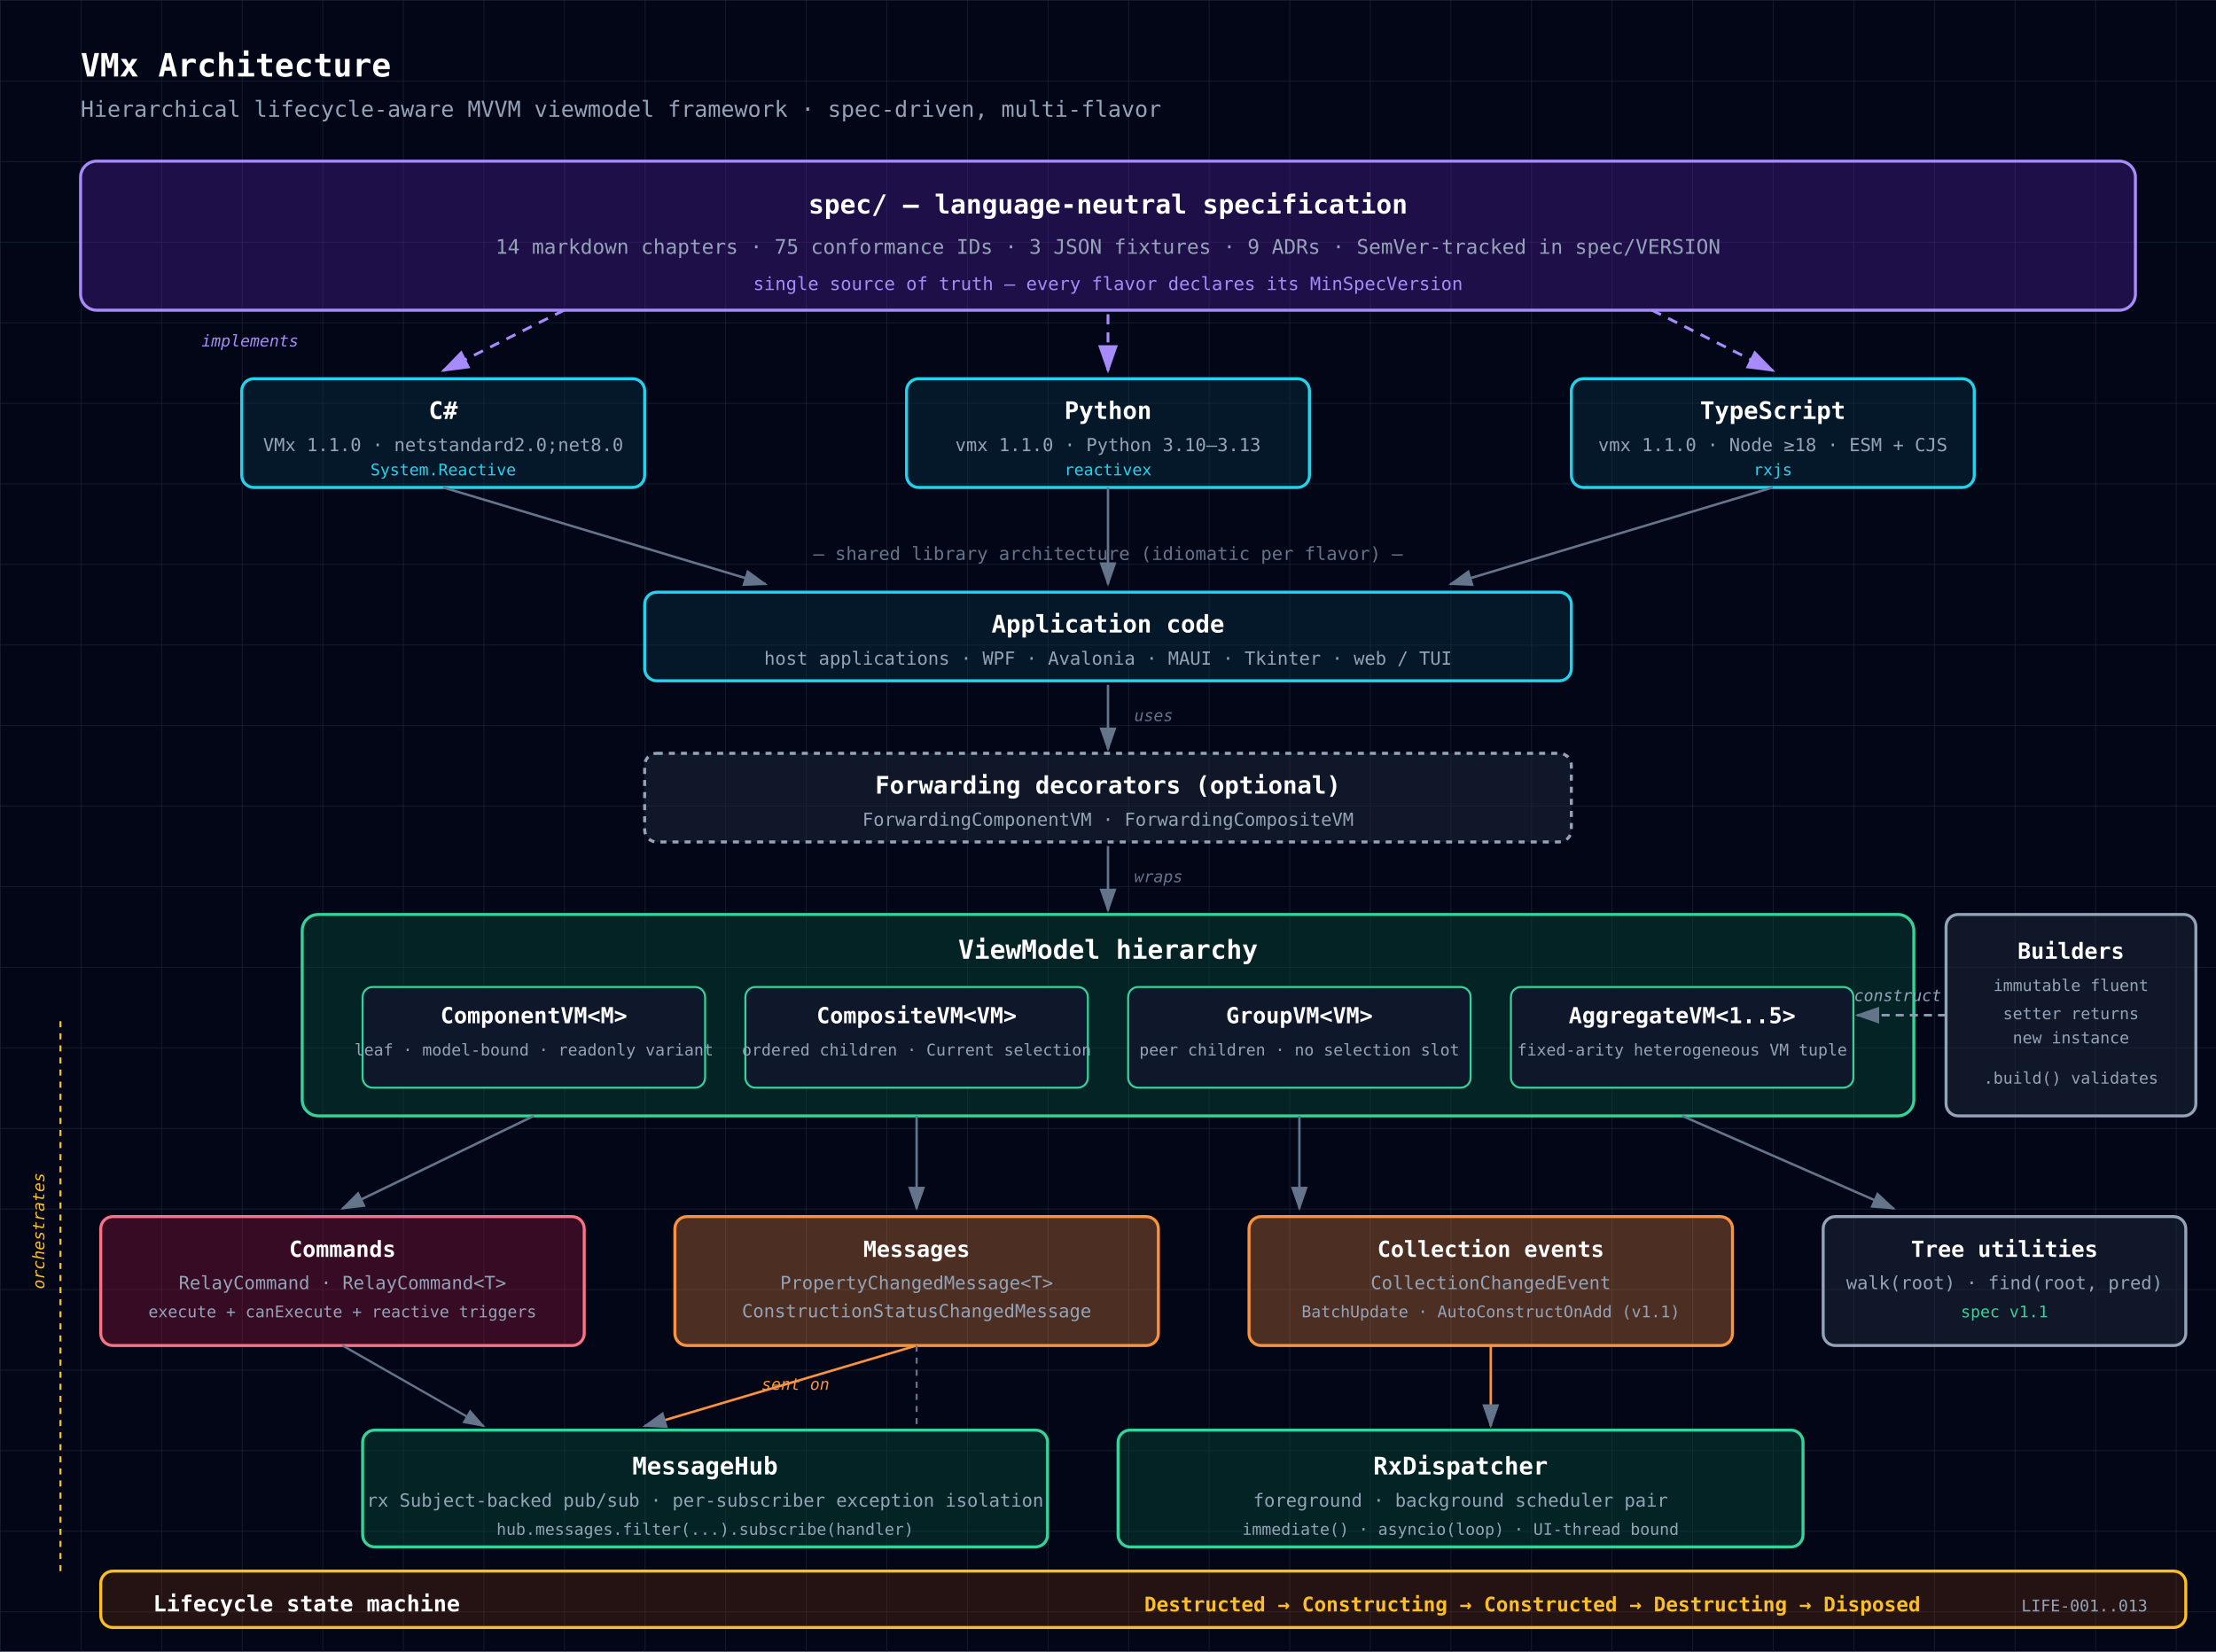
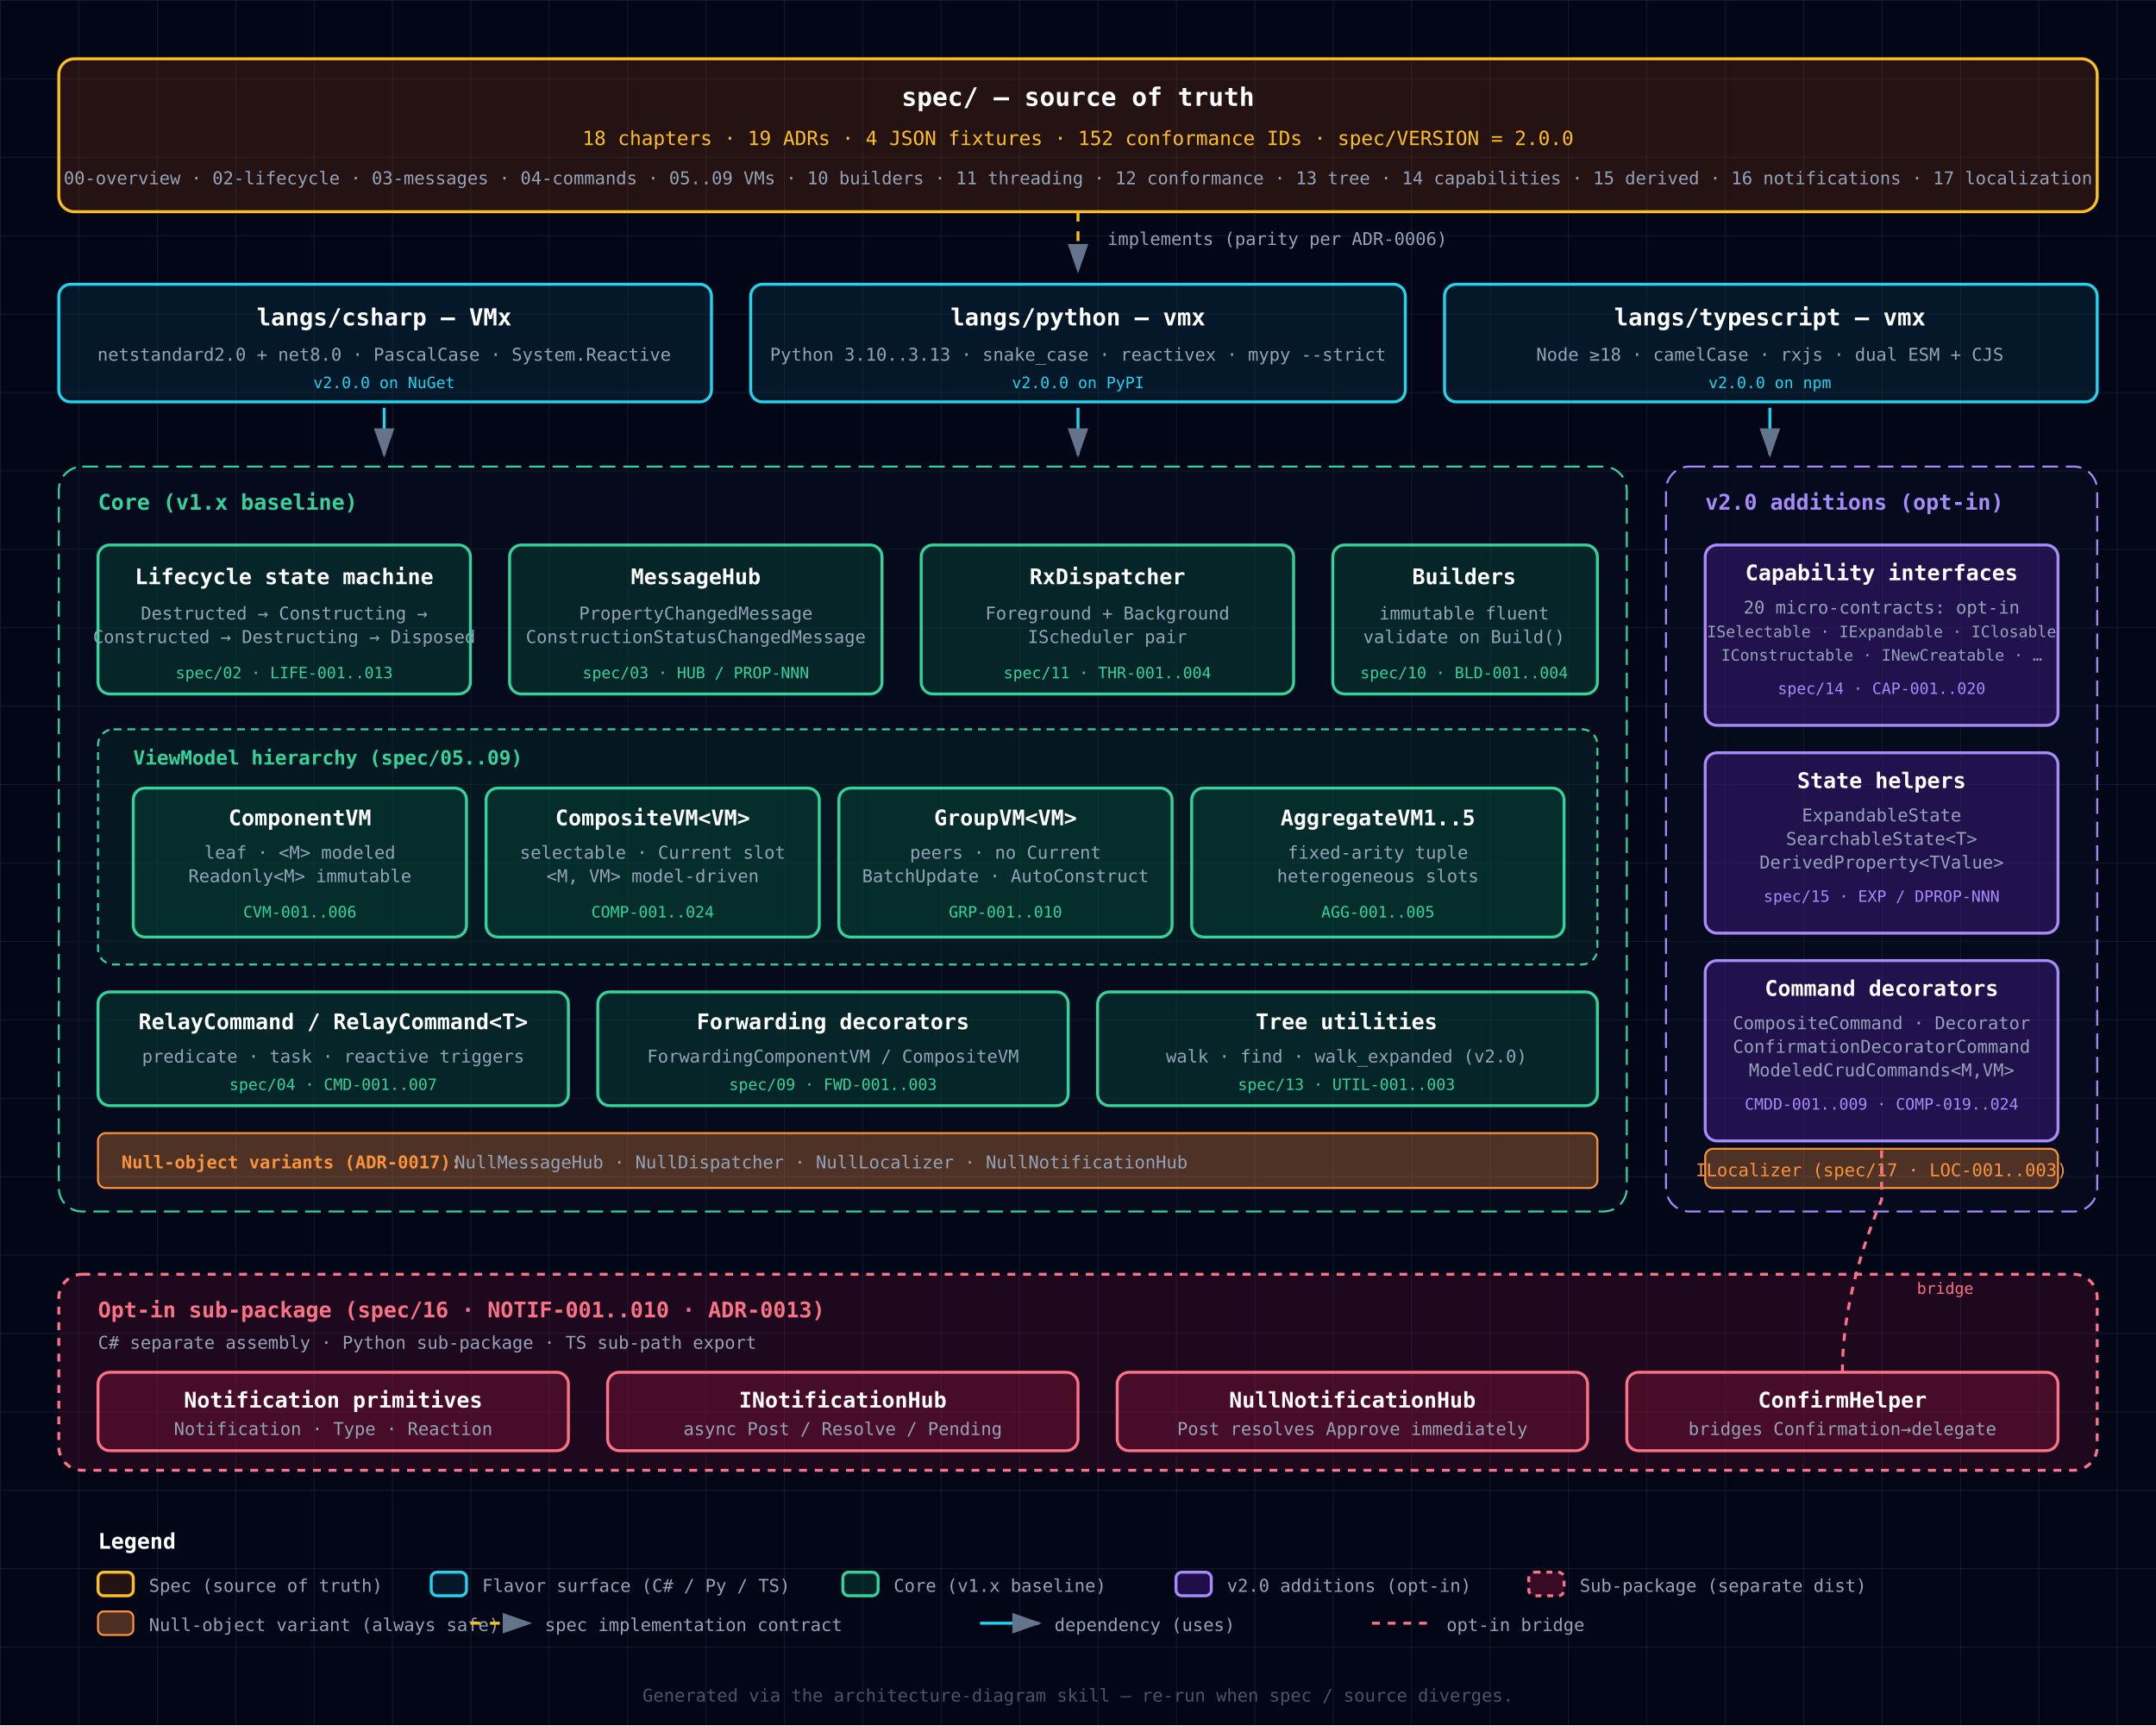
- <svg xmlns="http://www.w3.org/2000/svg" viewBox="0 0 1100 820" width="1100" height="820" font-family="ui-monospace, 'JetBrains Mono', Menlo, Consolas, monospace">
+ <svg xmlns="http://www.w3.org/2000/svg" viewBox="0 0 1100 880" width="1100" height="880" font-family="ui-monospace, 'JetBrains Mono', Menlo, Consolas, monospace">
  <defs>
-     <marker id="arrow" markerWidth="10" markerHeight="7" refX="9" refY="3.5" orient="auto">
+     <marker id="arrowhead" markerWidth="10" markerHeight="7" refX="9" refY="3.5" orient="auto">
      <polygon points="0 0, 10 3.5, 0 7" fill="#64748b" />
-     </marker>
-     <marker id="arrow-amber" markerWidth="10" markerHeight="7" refX="9" refY="3.5" orient="auto">
-       <polygon points="0 0, 10 3.5, 0 7" fill="#fbbf24" />
-     </marker>
-     <marker id="arrow-violet" markerWidth="10" markerHeight="7" refX="9" refY="3.5" orient="auto">
-       <polygon points="0 0, 10 3.5, 0 7" fill="#a78bfa" />
    </marker>
    <pattern id="grid" width="40" height="40" patternUnits="userSpaceOnUse">
      <path d="M 40 0 L 0 0 0 40" fill="none" stroke="#1e293b" stroke-width="0.5" />
    </pattern>
  </defs>
  <rect width="100%" height="100%" fill="#020617" />
  <rect width="100%" height="100%" fill="url(#grid)" />
-   <text x="40" y="38" fill="white" font-size="16" font-weight="700">VMx Architecture</text>
-   <text x="40" y="58" fill="#94a3b8" font-size="11">Hierarchical lifecycle-aware MVVM viewmodel framework · spec-driven, multi-flavor</text>
-   <rect x="40" y="80" width="1020" height="74" rx="8" fill="rgba(76, 29, 149, 0.4)" stroke="#a78bfa" stroke-width="1.5" />
-   <text x="550" y="106" fill="white" font-size="13" font-weight="600" text-anchor="middle">spec/ — language-neutral specification</text>
-   <text x="550" y="126" fill="#94a3b8" font-size="10" text-anchor="middle">14 markdown chapters · 75 conformance IDs · 3 JSON fixtures · 9 ADRs · SemVer-tracked in spec/VERSION</text>
-   <text x="550" y="144" fill="#a78bfa" font-size="9" text-anchor="middle">single source of truth — every flavor declares its MinSpecVersion</text>
-   <line x1="280" y1="154" x2="220" y2="184" stroke="#a78bfa" stroke-width="1.4" stroke-dasharray="5,4" marker-end="url(#arrow-violet)" />
-   <line x1="550" y1="156" x2="550" y2="184" stroke="#a78bfa" stroke-width="1.4" stroke-dasharray="5,4" marker-end="url(#arrow-violet)" />
-   <line x1="820" y1="154" x2="880" y2="184" stroke="#a78bfa" stroke-width="1.4" stroke-dasharray="5,4" marker-end="url(#arrow-violet)" />
-   <text x="100" y="172" fill="#a78bfa" font-size="8" font-style="italic">implements</text>
-   <rect x="120" y="188" width="200" height="54" rx="6" fill="rgba(8, 51, 68, 0.4)" stroke="#22d3ee" stroke-width="1.5" />
-   <text x="220" y="208" fill="white" font-size="12" font-weight="600" text-anchor="middle">C#</text>
-   <text x="220" y="224" fill="#94a3b8" font-size="9" text-anchor="middle">VMx 1.1.0 · netstandard2.0;net8.0</text>
-   <text x="220" y="236" fill="#22d3ee" font-size="8" text-anchor="middle">System.Reactive</text>
-   <rect x="450" y="188" width="200" height="54" rx="6" fill="rgba(8, 51, 68, 0.4)" stroke="#22d3ee" stroke-width="1.5" />
-   <text x="550" y="208" fill="white" font-size="12" font-weight="600" text-anchor="middle">Python</text>
-   <text x="550" y="224" fill="#94a3b8" font-size="9" text-anchor="middle">vmx 1.1.0 · Python 3.10–3.13</text>
-   <text x="550" y="236" fill="#22d3ee" font-size="8" text-anchor="middle">reactivex</text>
-   <rect x="780" y="188" width="200" height="54" rx="6" fill="rgba(8, 51, 68, 0.4)" stroke="#22d3ee" stroke-width="1.5" />
-   <text x="880" y="208" fill="white" font-size="12" font-weight="600" text-anchor="middle">TypeScript</text>
-   <text x="880" y="224" fill="#94a3b8" font-size="9" text-anchor="middle">vmx 1.1.0 · Node ≥18 · ESM + CJS</text>
-   <text x="880" y="236" fill="#22d3ee" font-size="8" text-anchor="middle">rxjs</text>
-   <line x1="220" y1="242" x2="380" y2="290" stroke="#64748b" stroke-width="1.2" marker-end="url(#arrow)" />
-   <line x1="550" y1="242" x2="550" y2="290" stroke="#64748b" stroke-width="1.2" marker-end="url(#arrow)" />
-   <line x1="880" y1="242" x2="720" y2="290" stroke="#64748b" stroke-width="1.2" marker-end="url(#arrow)" />
-   <text x="550" y="278" fill="#64748b" font-size="9" text-anchor="middle">— shared library architecture (idiomatic per flavor) —</text>
-   <rect x="320" y="294" width="460" height="44" rx="6" fill="rgba(8, 51, 68, 0.4)" stroke="#22d3ee" stroke-width="1.5" />
-   <text x="550" y="314" fill="white" font-size="12" font-weight="600" text-anchor="middle">Application code</text>
-   <text x="550" y="330" fill="#94a3b8" font-size="9" text-anchor="middle">host applications · WPF · Avalonia · MAUI · Tkinter · web / TUI</text>
-   <line x1="550" y1="340" x2="550" y2="372" stroke="#64748b" stroke-width="1.2" marker-end="url(#arrow)" />
-   <text x="563" y="358" fill="#64748b" font-size="8" font-style="italic">uses</text>
-   <rect x="320" y="374" width="460" height="44" rx="6" fill="rgba(30, 41, 59, 0.5)" stroke="#94a3b8" stroke-width="1.5" stroke-dasharray="3,3" />
-   <text x="550" y="394" fill="white" font-size="12" font-weight="600" text-anchor="middle">Forwarding decorators (optional)</text>
-   <text x="550" y="410" fill="#94a3b8" font-size="9" text-anchor="middle">ForwardingComponentVM · ForwardingCompositeVM</text>
-   <line x1="550" y1="420" x2="550" y2="452" stroke="#64748b" stroke-width="1.2" marker-end="url(#arrow)" />
-   <text x="563" y="438" fill="#64748b" font-size="8" font-style="italic">wraps</text>
-   <rect x="150" y="454" width="800" height="100" rx="8" fill="rgba(6, 78, 59, 0.4)" stroke="#34d399" stroke-width="1.5" />
-   <text x="550" y="476" fill="white" font-size="13" font-weight="600" text-anchor="middle">ViewModel hierarchy</text>
-   <rect x="180" y="490" width="170" height="50" rx="5" fill="#0f172a" stroke="#34d399" stroke-width="1" />
-   <text x="265" y="508" fill="white" font-size="11" font-weight="600" text-anchor="middle">ComponentVM&lt;M&gt;</text>
-   <text x="265" y="524" fill="#94a3b8" font-size="8" text-anchor="middle">leaf · model-bound · readonly variant</text>
-   <rect x="370" y="490" width="170" height="50" rx="5" fill="#0f172a" stroke="#34d399" stroke-width="1" />
-   <text x="455" y="508" fill="white" font-size="11" font-weight="600" text-anchor="middle">CompositeVM&lt;VM&gt;</text>
-   <text x="455" y="524" fill="#94a3b8" font-size="8" text-anchor="middle">ordered children · Current selection</text>
-   <rect x="560" y="490" width="170" height="50" rx="5" fill="#0f172a" stroke="#34d399" stroke-width="1" />
-   <text x="645" y="508" fill="white" font-size="11" font-weight="600" text-anchor="middle">GroupVM&lt;VM&gt;</text>
-   <text x="645" y="524" fill="#94a3b8" font-size="8" text-anchor="middle">peer children · no selection slot</text>
-   <rect x="750" y="490" width="170" height="50" rx="5" fill="#0f172a" stroke="#34d399" stroke-width="1" />
-   <text x="835" y="508" fill="white" font-size="11" font-weight="600" text-anchor="middle">AggregateVM&lt;1..5&gt;</text>
-   <text x="835" y="524" fill="#94a3b8" font-size="8" text-anchor="middle">fixed-arity heterogeneous VM tuple</text>
-   <rect x="966" y="454" width="124" height="100" rx="6" fill="rgba(30, 41, 59, 0.5)" stroke="#94a3b8" stroke-width="1.5" />
-   <text x="1028" y="476" fill="white" font-size="11" font-weight="600" text-anchor="middle">Builders</text>
-   <text x="1028" y="492" fill="#94a3b8" font-size="8" text-anchor="middle">immutable fluent</text>
-   <text x="1028" y="506" fill="#94a3b8" font-size="8" text-anchor="middle">setter returns</text>
-   <text x="1028" y="518" fill="#94a3b8" font-size="8" text-anchor="middle">new instance</text>
-   <text x="1028" y="538" fill="#94a3b8" font-size="8" text-anchor="middle">.build() validates</text>
-   <line x1="966" y1="504" x2="922" y2="504" stroke="#94a3b8" stroke-width="1.2" stroke-dasharray="4,3" marker-end="url(#arrow)" />
-   <text x="942" y="497" fill="#94a3b8" font-size="8" text-anchor="middle" font-style="italic">construct</text>
-   <line x1="265" y1="554" x2="170" y2="600" stroke="#64748b" stroke-width="1.2" marker-end="url(#arrow)" />
-   <line x1="455" y1="554" x2="455" y2="600" stroke="#64748b" stroke-width="1.2" marker-end="url(#arrow)" />
-   <line x1="645" y1="554" x2="645" y2="600" stroke="#64748b" stroke-width="1.2" marker-end="url(#arrow)" />
-   <line x1="835" y1="554" x2="940" y2="600" stroke="#64748b" stroke-width="1.2" marker-end="url(#arrow)" />
-   <rect x="50" y="604" width="240" height="64" rx="6" fill="rgba(136, 19, 55, 0.4)" stroke="#fb7185" stroke-width="1.5" />
-   <text x="170" y="624" fill="white" font-size="11" font-weight="600" text-anchor="middle">Commands</text>
-   <text x="170" y="640" fill="#94a3b8" font-size="9" text-anchor="middle">RelayCommand · RelayCommand&lt;T&gt;</text>
-   <text x="170" y="654" fill="#94a3b8" font-size="8" text-anchor="middle">execute + canExecute + reactive triggers</text>
-   <rect x="335" y="604" width="240" height="64" rx="6" fill="rgba(251, 146, 60, 0.3)" stroke="#fb923c" stroke-width="1.5" />
-   <text x="455" y="624" fill="white" font-size="11" font-weight="600" text-anchor="middle">Messages</text>
-   <text x="455" y="640" fill="#94a3b8" font-size="9" text-anchor="middle">PropertyChangedMessage&lt;T&gt;</text>
-   <text x="455" y="654" fill="#94a3b8" font-size="9" text-anchor="middle">ConstructionStatusChangedMessage</text>
-   <rect x="620" y="604" width="240" height="64" rx="6" fill="rgba(251, 146, 60, 0.3)" stroke="#fb923c" stroke-width="1.5" />
-   <text x="740" y="624" fill="white" font-size="11" font-weight="600" text-anchor="middle">Collection events</text>
-   <text x="740" y="640" fill="#94a3b8" font-size="9" text-anchor="middle">CollectionChangedEvent</text>
-   <text x="740" y="654" fill="#94a3b8" font-size="8" text-anchor="middle">BatchUpdate · AutoConstructOnAdd (v1.1)</text>
-   <rect x="905" y="604" width="180" height="64" rx="6" fill="rgba(30, 41, 59, 0.5)" stroke="#94a3b8" stroke-width="1.5" />
-   <text x="995" y="624" fill="white" font-size="11" font-weight="600" text-anchor="middle">Tree utilities</text>
-   <text x="995" y="640" fill="#94a3b8" font-size="9" text-anchor="middle">walk(root) · find(root, pred)</text>
-   <text x="995" y="654" fill="#34d399" font-size="8" text-anchor="middle">spec v1.1</text>
-   <line x1="170" y1="668" x2="240" y2="708" stroke="#64748b" stroke-width="1.1" marker-end="url(#arrow)" />
-   <line x1="455" y1="668" x2="320" y2="708" stroke="#fb923c" stroke-width="1.2" marker-end="url(#arrow)" />
-   <text x="378" y="690" fill="#fb923c" font-size="8" font-style="italic">sent on</text>
-   <line x1="455" y1="668" x2="455" y2="708" stroke="#64748b" stroke-width="1" stroke-dasharray="3,3" />
-   <line x1="740" y1="668" x2="740" y2="708" stroke="#fb923c" stroke-width="1.2" marker-end="url(#arrow)" />
-   <rect x="180" y="710" width="340" height="58" rx="6" fill="rgba(6, 78, 59, 0.4)" stroke="#34d399" stroke-width="1.5" />
-   <text x="350" y="732" fill="white" font-size="12" font-weight="600" text-anchor="middle">MessageHub</text>
-   <text x="350" y="748" fill="#94a3b8" font-size="9" text-anchor="middle">rx Subject-backed pub/sub · per-subscriber exception isolation</text>
-   <text x="350" y="762" fill="#94a3b8" font-size="8" text-anchor="middle">hub.messages.filter(...).subscribe(handler)</text>
-   <rect x="555" y="710" width="340" height="58" rx="6" fill="rgba(6, 78, 59, 0.4)" stroke="#34d399" stroke-width="1.5" />
-   <text x="725" y="732" fill="white" font-size="12" font-weight="600" text-anchor="middle">RxDispatcher</text>
-   <text x="725" y="748" fill="#94a3b8" font-size="9" text-anchor="middle">foreground · background scheduler pair</text>
-   <text x="725" y="762" fill="#94a3b8" font-size="8" text-anchor="middle">immediate() · asyncio(loop) · UI-thread bound</text>
-   <rect x="50" y="780" width="1035" height="28" rx="6" fill="rgba(120, 53, 15, 0.3)" stroke="#fbbf24" stroke-width="1.5" />
-   <text x="76" y="800" fill="white" font-size="11" font-weight="600">Lifecycle state machine</text>
-   <text x="568" y="800" fill="#fbbf24" font-size="10" font-weight="600">Destructed → Constructing → Constructed → Destructing → Disposed</text>
-   <text x="1066" y="800" fill="#94a3b8" font-size="8" text-anchor="end">LIFE-001..013</text>
-   <line x1="30" y1="780" x2="30" y2="504" stroke="#fbbf24" stroke-width="1" stroke-dasharray="3,3" />
-   <text x="22" y="640" fill="#fbbf24" font-size="8" font-style="italic" transform="rotate(-90 22 640)">orchestrates</text>
+   <rect x="30" y="30" width="1040" height="78" rx="8" fill="rgba(120, 53, 15, 0.3)" stroke="#fbbf24" stroke-width="1.5" />
+   <text x="550" y="54" fill="white" font-size="13" font-weight="700" text-anchor="middle">spec/ — source of truth</text>
+   <text x="550" y="74" fill="#fbbf24" font-size="10" text-anchor="middle">18 chapters · 19 ADRs · 4 JSON fixtures · 152 conformance IDs · spec/VERSION = 2.0.0</text>
+   <text x="550" y="94" fill="#94a3b8" font-size="9" text-anchor="middle">00-overview · 02-lifecycle · 03-messages · 04-commands · 05..09 VMs · 10 builders · 11 threading · 12 conformance · 13 tree · 14 capabilities · 15 derived · 16 notifications · 17 localization</text>
+   <line x1="550" y1="108" x2="550" y2="138" stroke="#fbbf24" stroke-width="1.5" stroke-dasharray="5,5" marker-end="url(#arrowhead)" />
+   <text x="565" y="125" fill="#94a3b8" font-size="9">implements (parity per ADR-0006)</text>
+   <rect x="30" y="145" width="333" height="60" rx="6" fill="rgba(8, 51, 68, 0.4)" stroke="#22d3ee" stroke-width="1.5" />
+   <text x="196" y="166" fill="white" font-size="12" font-weight="600" text-anchor="middle">langs/csharp — VMx</text>
+   <text x="196" y="184" fill="#94a3b8" font-size="9" text-anchor="middle">netstandard2.0 + net8.0 · PascalCase · System.Reactive</text>
+   <text x="196" y="198" fill="#22d3ee" font-size="8" text-anchor="middle">v2.0.0 on NuGet</text>
+   <rect x="383" y="145" width="334" height="60" rx="6" fill="rgba(8, 51, 68, 0.4)" stroke="#22d3ee" stroke-width="1.5" />
+   <text x="550" y="166" fill="white" font-size="12" font-weight="600" text-anchor="middle">langs/python — vmx</text>
+   <text x="550" y="184" fill="#94a3b8" font-size="9" text-anchor="middle">Python 3.10..3.13 · snake_case · reactivex · mypy --strict</text>
+   <text x="550" y="198" fill="#22d3ee" font-size="8" text-anchor="middle">v2.0.0 on PyPI</text>
+   <rect x="737" y="145" width="333" height="60" rx="6" fill="rgba(8, 51, 68, 0.4)" stroke="#22d3ee" stroke-width="1.5" />
+   <text x="903" y="166" fill="white" font-size="12" font-weight="600" text-anchor="middle">langs/typescript — vmx</text>
+   <text x="903" y="184" fill="#94a3b8" font-size="9" text-anchor="middle">Node ≥18 · camelCase · rxjs · dual ESM + CJS</text>
+   <text x="903" y="198" fill="#22d3ee" font-size="8" text-anchor="middle">v2.0.0 on npm</text>
+   <line x1="196" y1="208" x2="196" y2="232" stroke="#22d3ee" stroke-width="1.5" marker-end="url(#arrowhead)" />
+   <line x1="550" y1="208" x2="550" y2="232" stroke="#22d3ee" stroke-width="1.5" marker-end="url(#arrowhead)" />
+   <line x1="903" y1="208" x2="903" y2="232" stroke="#22d3ee" stroke-width="1.5" marker-end="url(#arrowhead)" />
+   <rect x="30" y="238" width="800" height="380" rx="12" fill="rgba(15, 23, 42, 0.3)" stroke="#34d399" stroke-width="1" stroke-dasharray="8,4" />
+   <text x="50" y="260" fill="#34d399" font-size="11" font-weight="700">Core (v1.x baseline)</text>
+   <rect x="50" y="278" width="190" height="76" rx="6" fill="rgba(6, 78, 59, 0.4)" stroke="#34d399" stroke-width="1.5" />
+   <text x="145" y="298" fill="white" font-size="11" font-weight="600" text-anchor="middle">Lifecycle state machine</text>
+   <text x="145" y="316" fill="#94a3b8" font-size="9" text-anchor="middle">Destructed → Constructing →</text>
+   <text x="145" y="328" fill="#94a3b8" font-size="9" text-anchor="middle">Constructed → Destructing → Disposed</text>
+   <text x="145" y="346" fill="#34d399" font-size="8" text-anchor="middle">spec/02 · LIFE-001..013</text>
+   <rect x="260" y="278" width="190" height="76" rx="6" fill="rgba(6, 78, 59, 0.4)" stroke="#34d399" stroke-width="1.5" />
+   <text x="355" y="298" fill="white" font-size="11" font-weight="600" text-anchor="middle">MessageHub</text>
+   <text x="355" y="316" fill="#94a3b8" font-size="9" text-anchor="middle">PropertyChangedMessage</text>
+   <text x="355" y="328" fill="#94a3b8" font-size="9" text-anchor="middle">ConstructionStatusChangedMessage</text>
+   <text x="355" y="346" fill="#34d399" font-size="8" text-anchor="middle">spec/03 · HUB / PROP-NNN</text>
+   <rect x="470" y="278" width="190" height="76" rx="6" fill="rgba(6, 78, 59, 0.4)" stroke="#34d399" stroke-width="1.5" />
+   <text x="565" y="298" fill="white" font-size="11" font-weight="600" text-anchor="middle">RxDispatcher</text>
+   <text x="565" y="316" fill="#94a3b8" font-size="9" text-anchor="middle">Foreground + Background</text>
+   <text x="565" y="328" fill="#94a3b8" font-size="9" text-anchor="middle">IScheduler pair</text>
+   <text x="565" y="346" fill="#34d399" font-size="8" text-anchor="middle">spec/11 · THR-001..004</text>
+   <rect x="680" y="278" width="135" height="76" rx="6" fill="rgba(6, 78, 59, 0.4)" stroke="#34d399" stroke-width="1.5" />
+   <text x="747" y="298" fill="white" font-size="11" font-weight="600" text-anchor="middle">Builders</text>
+   <text x="747" y="316" fill="#94a3b8" font-size="9" text-anchor="middle">immutable fluent</text>
+   <text x="747" y="328" fill="#94a3b8" font-size="9" text-anchor="middle">validate on Build()</text>
+   <text x="747" y="346" fill="#34d399" font-size="8" text-anchor="middle">spec/10 · BLD-001..004</text>
+   <rect x="50" y="372" width="765" height="120" rx="8" fill="rgba(6, 78, 59, 0.2)" stroke="#34d399" stroke-width="1" stroke-dasharray="4,3" />
+   <text x="68" y="390" fill="#34d399" font-size="10" font-weight="700">ViewModel hierarchy (spec/05..09)</text>
+   <rect x="68" y="402" width="170" height="76" rx="6" fill="rgba(6, 78, 59, 0.4)" stroke="#34d399" stroke-width="1.5" />
+   <text x="153" y="421" fill="white" font-size="11" font-weight="600" text-anchor="middle">ComponentVM</text>
+   <text x="153" y="438" fill="#94a3b8" font-size="9" text-anchor="middle">leaf · &lt;M&gt; modeled</text>
+   <text x="153" y="450" fill="#94a3b8" font-size="9" text-anchor="middle">Readonly&lt;M&gt; immutable</text>
+   <text x="153" y="468" fill="#34d399" font-size="8" text-anchor="middle">CVM-001..006</text>
+   <rect x="248" y="402" width="170" height="76" rx="6" fill="rgba(6, 78, 59, 0.4)" stroke="#34d399" stroke-width="1.5" />
+   <text x="333" y="421" fill="white" font-size="11" font-weight="600" text-anchor="middle">CompositeVM&lt;VM&gt;</text>
+   <text x="333" y="438" fill="#94a3b8" font-size="9" text-anchor="middle">selectable · Current slot</text>
+   <text x="333" y="450" fill="#94a3b8" font-size="9" text-anchor="middle">&lt;M, VM&gt; model-driven</text>
+   <text x="333" y="468" fill="#34d399" font-size="8" text-anchor="middle">COMP-001..024</text>
+   <rect x="428" y="402" width="170" height="76" rx="6" fill="rgba(6, 78, 59, 0.4)" stroke="#34d399" stroke-width="1.5" />
+   <text x="513" y="421" fill="white" font-size="11" font-weight="600" text-anchor="middle">GroupVM&lt;VM&gt;</text>
+   <text x="513" y="438" fill="#94a3b8" font-size="9" text-anchor="middle">peers · no Current</text>
+   <text x="513" y="450" fill="#94a3b8" font-size="9" text-anchor="middle">BatchUpdate · AutoConstruct</text>
+   <text x="513" y="468" fill="#34d399" font-size="8" text-anchor="middle">GRP-001..010</text>
+   <rect x="608" y="402" width="190" height="76" rx="6" fill="rgba(6, 78, 59, 0.4)" stroke="#34d399" stroke-width="1.5" />
+   <text x="703" y="421" fill="white" font-size="11" font-weight="600" text-anchor="middle">AggregateVM1..5</text>
+   <text x="703" y="438" fill="#94a3b8" font-size="9" text-anchor="middle">fixed-arity tuple</text>
+   <text x="703" y="450" fill="#94a3b8" font-size="9" text-anchor="middle">heterogeneous slots</text>
+   <text x="703" y="468" fill="#34d399" font-size="8" text-anchor="middle">AGG-001..005</text>
+   <rect x="50" y="506" width="240" height="58" rx="6" fill="rgba(6, 78, 59, 0.4)" stroke="#34d399" stroke-width="1.5" />
+   <text x="170" y="525" fill="white" font-size="11" font-weight="600" text-anchor="middle">RelayCommand / RelayCommand&lt;T&gt;</text>
+   <text x="170" y="542" fill="#94a3b8" font-size="9" text-anchor="middle">predicate · task · reactive triggers</text>
+   <text x="170" y="556" fill="#34d399" font-size="8" text-anchor="middle">spec/04 · CMD-001..007</text>
+   <rect x="305" y="506" width="240" height="58" rx="6" fill="rgba(6, 78, 59, 0.4)" stroke="#34d399" stroke-width="1.5" />
+   <text x="425" y="525" fill="white" font-size="11" font-weight="600" text-anchor="middle">Forwarding decorators</text>
+   <text x="425" y="542" fill="#94a3b8" font-size="9" text-anchor="middle">ForwardingComponentVM / CompositeVM</text>
+   <text x="425" y="556" fill="#34d399" font-size="8" text-anchor="middle">spec/09 · FWD-001..003</text>
+   <rect x="560" y="506" width="255" height="58" rx="6" fill="rgba(6, 78, 59, 0.4)" stroke="#34d399" stroke-width="1.5" />
+   <text x="687" y="525" fill="white" font-size="11" font-weight="600" text-anchor="middle">Tree utilities</text>
+   <text x="687" y="542" fill="#94a3b8" font-size="9" text-anchor="middle">walk · find · walk_expanded (v2.0)</text>
+   <text x="687" y="556" fill="#34d399" font-size="8" text-anchor="middle">spec/13 · UTIL-001..003</text>
+   <rect x="50" y="578" width="765" height="28" rx="4" fill="rgba(251, 146, 60, 0.3)" stroke="#fb923c" stroke-width="1" />
+   <text x="62" y="596" fill="#fb923c" font-size="9" font-weight="600">Null-object variants (ADR-0017):</text>
+   <text x="232" y="596" fill="#94a3b8" font-size="9">NullMessageHub  ·  NullDispatcher  ·  NullLocalizer  ·  NullNotificationHub</text>
+   <rect x="850" y="238" width="220" height="380" rx="12" fill="rgba(15, 23, 42, 0.3)" stroke="#a78bfa" stroke-width="1" stroke-dasharray="8,4" />
+   <text x="870" y="260" fill="#a78bfa" font-size="11" font-weight="700">v2.0 additions (opt-in)</text>
+   <rect x="870" y="278" width="180" height="92" rx="6" fill="rgba(76, 29, 149, 0.4)" stroke="#a78bfa" stroke-width="1.5" />
+   <text x="960" y="296" fill="white" font-size="11" font-weight="600" text-anchor="middle">Capability interfaces</text>
+   <text x="960" y="313" fill="#94a3b8" font-size="9" text-anchor="middle">20 micro-contracts: opt-in</text>
+   <text x="960" y="325" fill="#94a3b8" font-size="8" text-anchor="middle">ISelectable · IExpandable · IClosable</text>
+   <text x="960" y="337" fill="#94a3b8" font-size="8" text-anchor="middle">IConstructable · INewCreatable · …</text>
+   <text x="960" y="354" fill="#a78bfa" font-size="8" text-anchor="middle">spec/14 · CAP-001..020</text>
+   <rect x="870" y="384" width="180" height="92" rx="6" fill="rgba(76, 29, 149, 0.4)" stroke="#a78bfa" stroke-width="1.5" />
+   <text x="960" y="402" fill="white" font-size="11" font-weight="600" text-anchor="middle">State helpers</text>
+   <text x="960" y="419" fill="#94a3b8" font-size="9" text-anchor="middle">ExpandableState</text>
+   <text x="960" y="431" fill="#94a3b8" font-size="9" text-anchor="middle">SearchableState&lt;T&gt;</text>
+   <text x="960" y="443" fill="#94a3b8" font-size="9" text-anchor="middle">DerivedProperty&lt;TValue&gt;</text>
+   <text x="960" y="460" fill="#a78bfa" font-size="8" text-anchor="middle">spec/15 · EXP / DPROP-NNN</text>
+   <rect x="870" y="490" width="180" height="92" rx="6" fill="rgba(76, 29, 149, 0.4)" stroke="#a78bfa" stroke-width="1.5" />
+   <text x="960" y="508" fill="white" font-size="11" font-weight="600" text-anchor="middle">Command decorators</text>
+   <text x="960" y="525" fill="#94a3b8" font-size="9" text-anchor="middle">CompositeCommand · Decorator</text>
+   <text x="960" y="537" fill="#94a3b8" font-size="9" text-anchor="middle">ConfirmationDecoratorCommand</text>
+   <text x="960" y="549" fill="#94a3b8" font-size="9" text-anchor="middle">ModeledCrudCommands&lt;M,VM&gt;</text>
+   <text x="960" y="566" fill="#a78bfa" font-size="8" text-anchor="middle">CMDD-001..009 · COMP-019..024</text>
+   <rect x="870" y="586" width="180" height="20" rx="4" fill="rgba(251, 146, 60, 0.3)" stroke="#fb923c" stroke-width="1" />
+   <text x="960" y="600" fill="#fb923c" font-size="9" text-anchor="middle">ILocalizer (spec/17 · LOC-001..003)</text>
+   <rect x="30" y="650" width="1040" height="100" rx="12" fill="rgba(136, 19, 55, 0.2)" stroke="#fb7185" stroke-width="1.5" stroke-dasharray="4,4" />
+   <text x="50" y="672" fill="#fb7185" font-size="11" font-weight="700">Opt-in sub-package (spec/16 · NOTIF-001..010 · ADR-0013)</text>
+   <text x="50" y="688" fill="#94a3b8" font-size="9">C# separate assembly · Python sub-package · TS sub-path export</text>
+   <rect x="50" y="700" width="240" height="40" rx="6" fill="rgba(136, 19, 55, 0.4)" stroke="#fb7185" stroke-width="1.5" />
+   <text x="170" y="718" fill="white" font-size="11" font-weight="600" text-anchor="middle">Notification primitives</text>
+   <text x="170" y="732" fill="#94a3b8" font-size="9" text-anchor="middle">Notification · Type · Reaction</text>
+   <rect x="310" y="700" width="240" height="40" rx="6" fill="rgba(136, 19, 55, 0.4)" stroke="#fb7185" stroke-width="1.5" />
+   <text x="430" y="718" fill="white" font-size="11" font-weight="600" text-anchor="middle">INotificationHub</text>
+   <text x="430" y="732" fill="#94a3b8" font-size="9" text-anchor="middle">async Post / Resolve / Pending</text>
+   <rect x="570" y="700" width="240" height="40" rx="6" fill="rgba(136, 19, 55, 0.4)" stroke="#fb7185" stroke-width="1.5" />
+   <text x="690" y="718" fill="white" font-size="11" font-weight="600" text-anchor="middle">NullNotificationHub</text>
+   <text x="690" y="732" fill="#94a3b8" font-size="9" text-anchor="middle">Post resolves Approve immediately</text>
+   <rect x="830" y="700" width="220" height="40" rx="6" fill="rgba(136, 19, 55, 0.4)" stroke="#fb7185" stroke-width="1.5" />
+   <text x="940" y="718" fill="white" font-size="11" font-weight="600" text-anchor="middle">ConfirmHelper</text>
+   <text x="940" y="732" fill="#94a3b8" font-size="9" text-anchor="middle">bridges Confirmation→delegate</text>
+   <path d="M 940 700 Q 940 660 960 612 L 960 586" fill="none" stroke="#fb7185" stroke-width="1.5" stroke-dasharray="4,4" />
+   <text x="978" y="660" fill="#fb7185" font-size="8">bridge</text>
+   <text x="50" y="790" fill="white" font-size="11" font-weight="700">Legend</text>
+   <rect x="50" y="802" width="18" height="12" rx="3" fill="rgba(120, 53, 15, 0.3)" stroke="#fbbf24" stroke-width="1.5" />
+   <text x="76" y="812" fill="#94a3b8" font-size="9">Spec (source of truth)</text>
+   <rect x="220" y="802" width="18" height="12" rx="3" fill="rgba(8, 51, 68, 0.4)" stroke="#22d3ee" stroke-width="1.5" />
+   <text x="246" y="812" fill="#94a3b8" font-size="9">Flavor surface (C# / Py / TS)</text>
+   <rect x="430" y="802" width="18" height="12" rx="3" fill="rgba(6, 78, 59, 0.4)" stroke="#34d399" stroke-width="1.5" />
+   <text x="456" y="812" fill="#94a3b8" font-size="9">Core (v1.x baseline)</text>
+   <rect x="600" y="802" width="18" height="12" rx="3" fill="rgba(76, 29, 149, 0.4)" stroke="#a78bfa" stroke-width="1.5" />
+   <text x="626" y="812" fill="#94a3b8" font-size="9">v2.0 additions (opt-in)</text>
+   <rect x="780" y="802" width="18" height="12" rx="3" fill="rgba(136, 19, 55, 0.4)" stroke="#fb7185" stroke-width="1.5" stroke-dasharray="3,3" />
+   <text x="806" y="812" fill="#94a3b8" font-size="9">Sub-package (separate dist)</text>
+   <rect x="50" y="822" width="18" height="12" rx="3" fill="rgba(251, 146, 60, 0.3)" stroke="#fb923c" stroke-width="1" />
+   <text x="76" y="832" fill="#94a3b8" font-size="9">Null-object variant (always safe)</text>
+   <line x1="240" y1="828" x2="270" y2="828" stroke="#fbbf24" stroke-width="1.5" stroke-dasharray="5,5" marker-end="url(#arrowhead)" />
+   <text x="278" y="832" fill="#94a3b8" font-size="9">spec implementation contract</text>
+   <line x1="500" y1="828" x2="530" y2="828" stroke="#22d3ee" stroke-width="1.5" marker-end="url(#arrowhead)" />
+   <text x="538" y="832" fill="#94a3b8" font-size="9">dependency (uses)</text>
+   <line x1="700" y1="828" x2="730" y2="828" stroke="#fb7185" stroke-width="1.5" stroke-dasharray="4,4" />
+   <text x="738" y="832" fill="#94a3b8" font-size="9">opt-in bridge</text>
+   <text x="550" y="868" fill="#475569" font-size="9" text-anchor="middle">Generated via the architecture-diagram skill — re-run when spec / source diverges.</text>
</svg>
